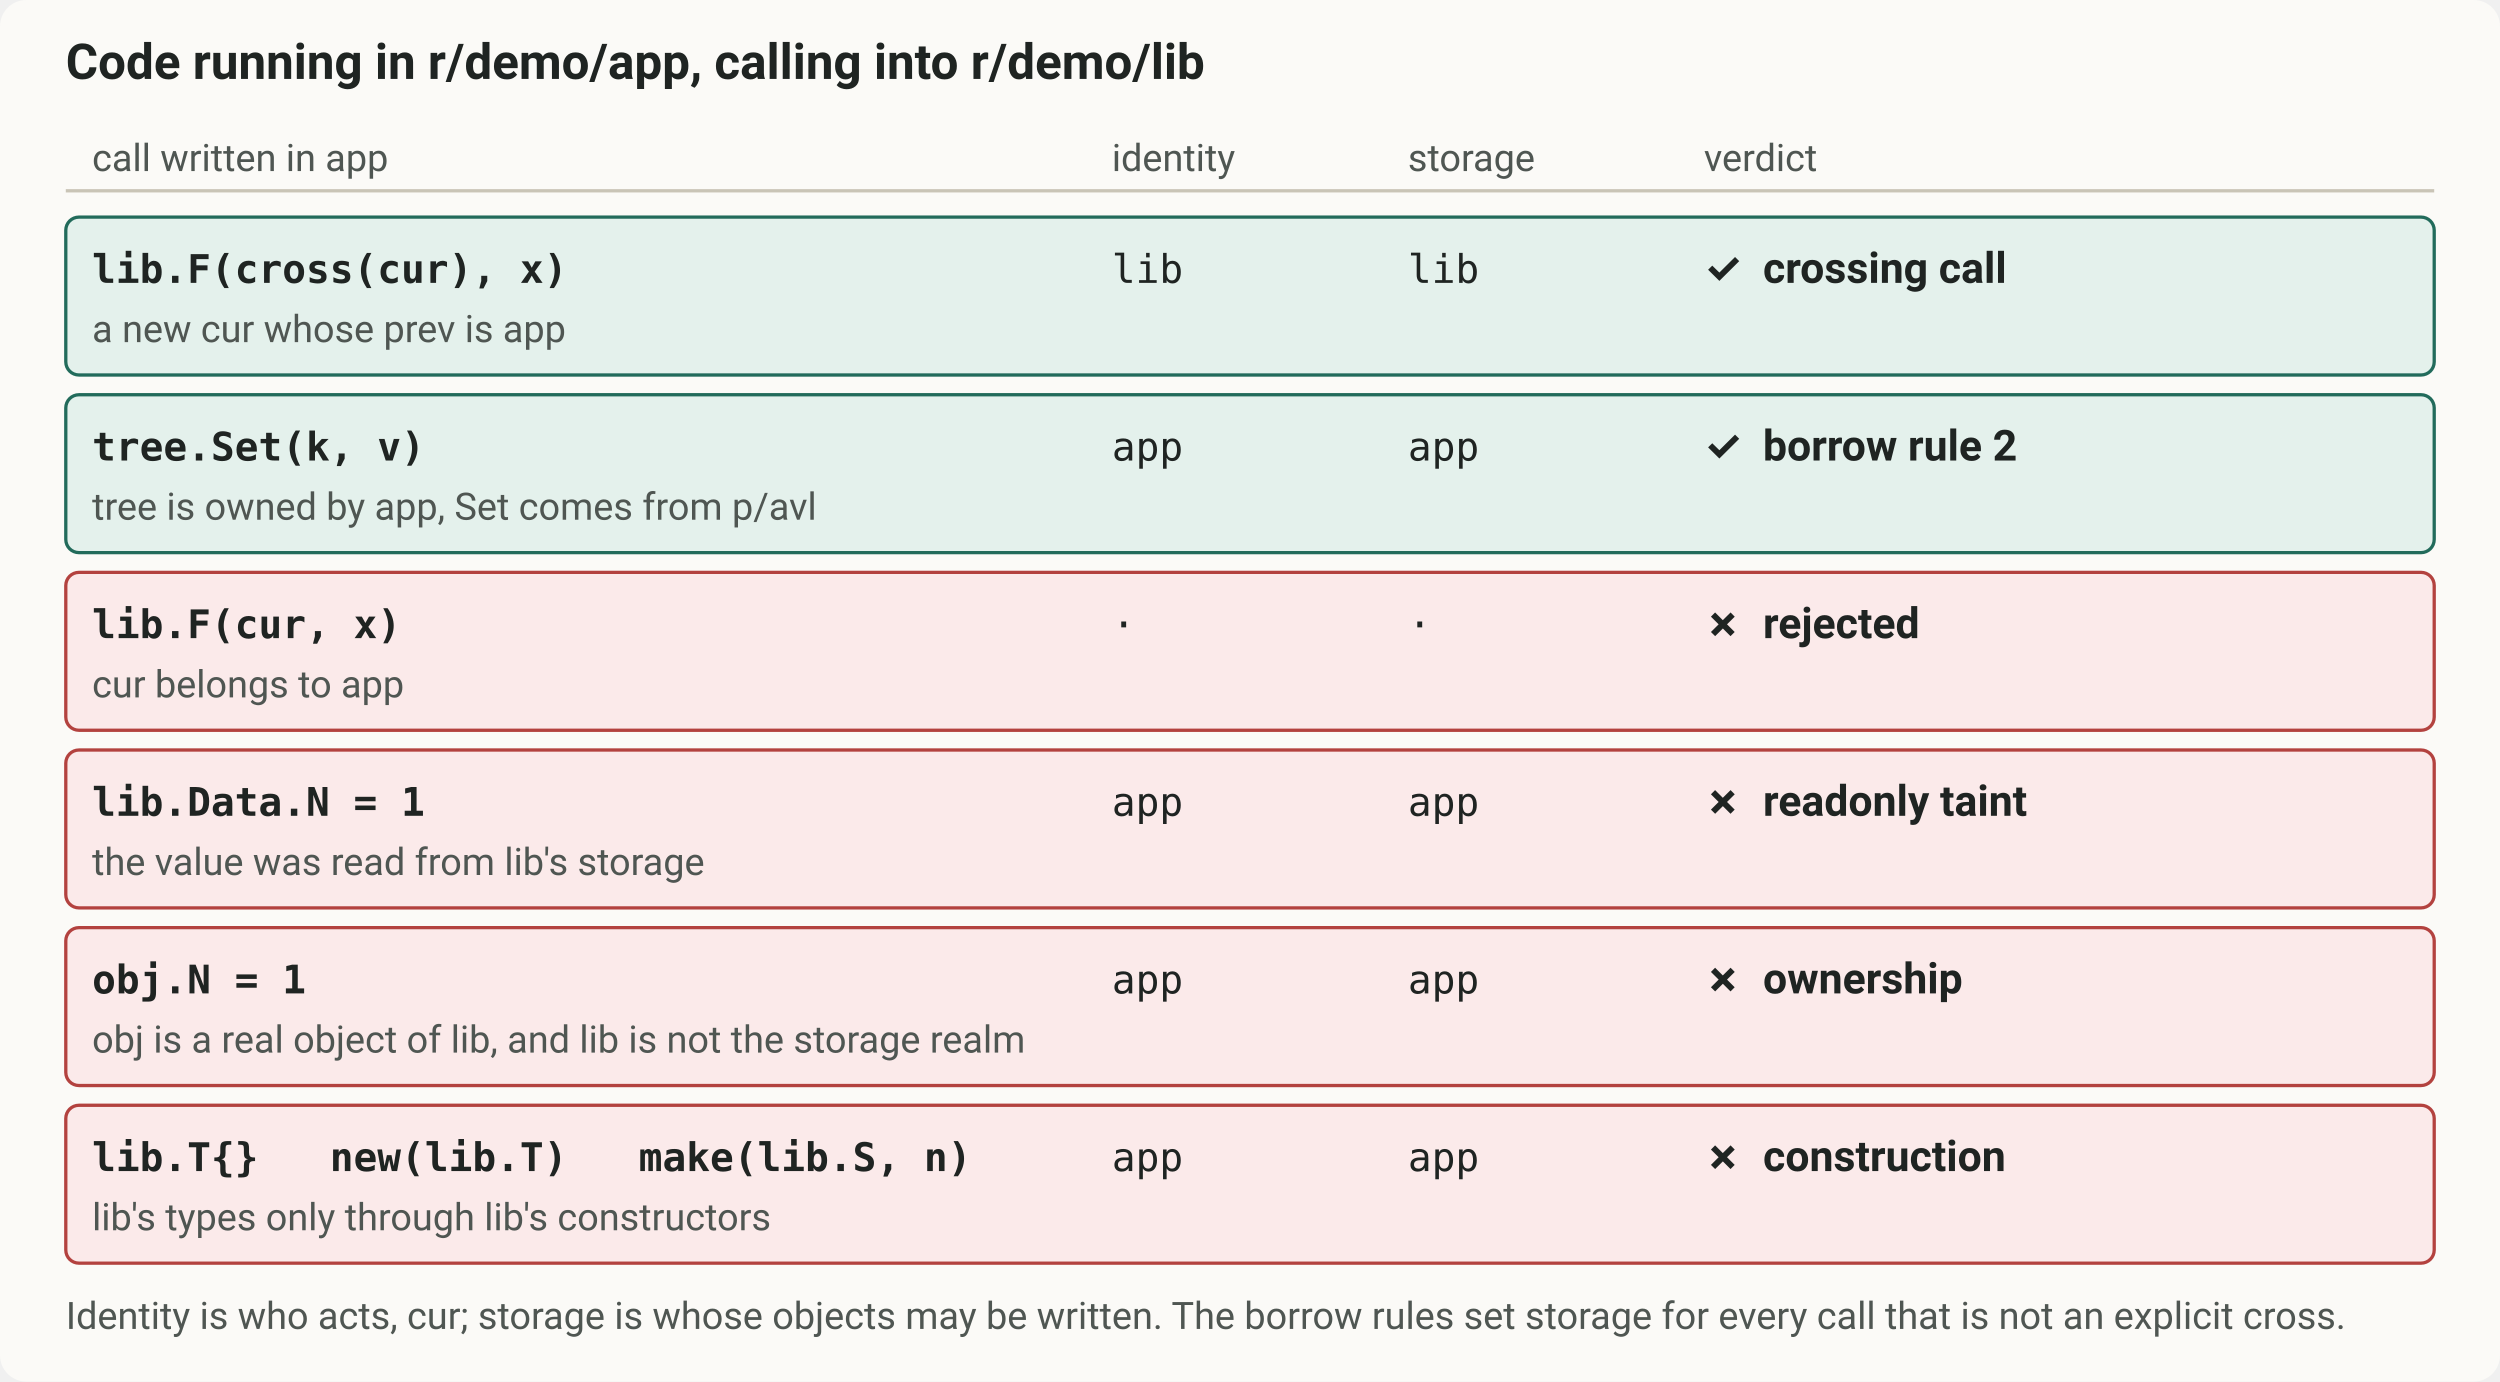
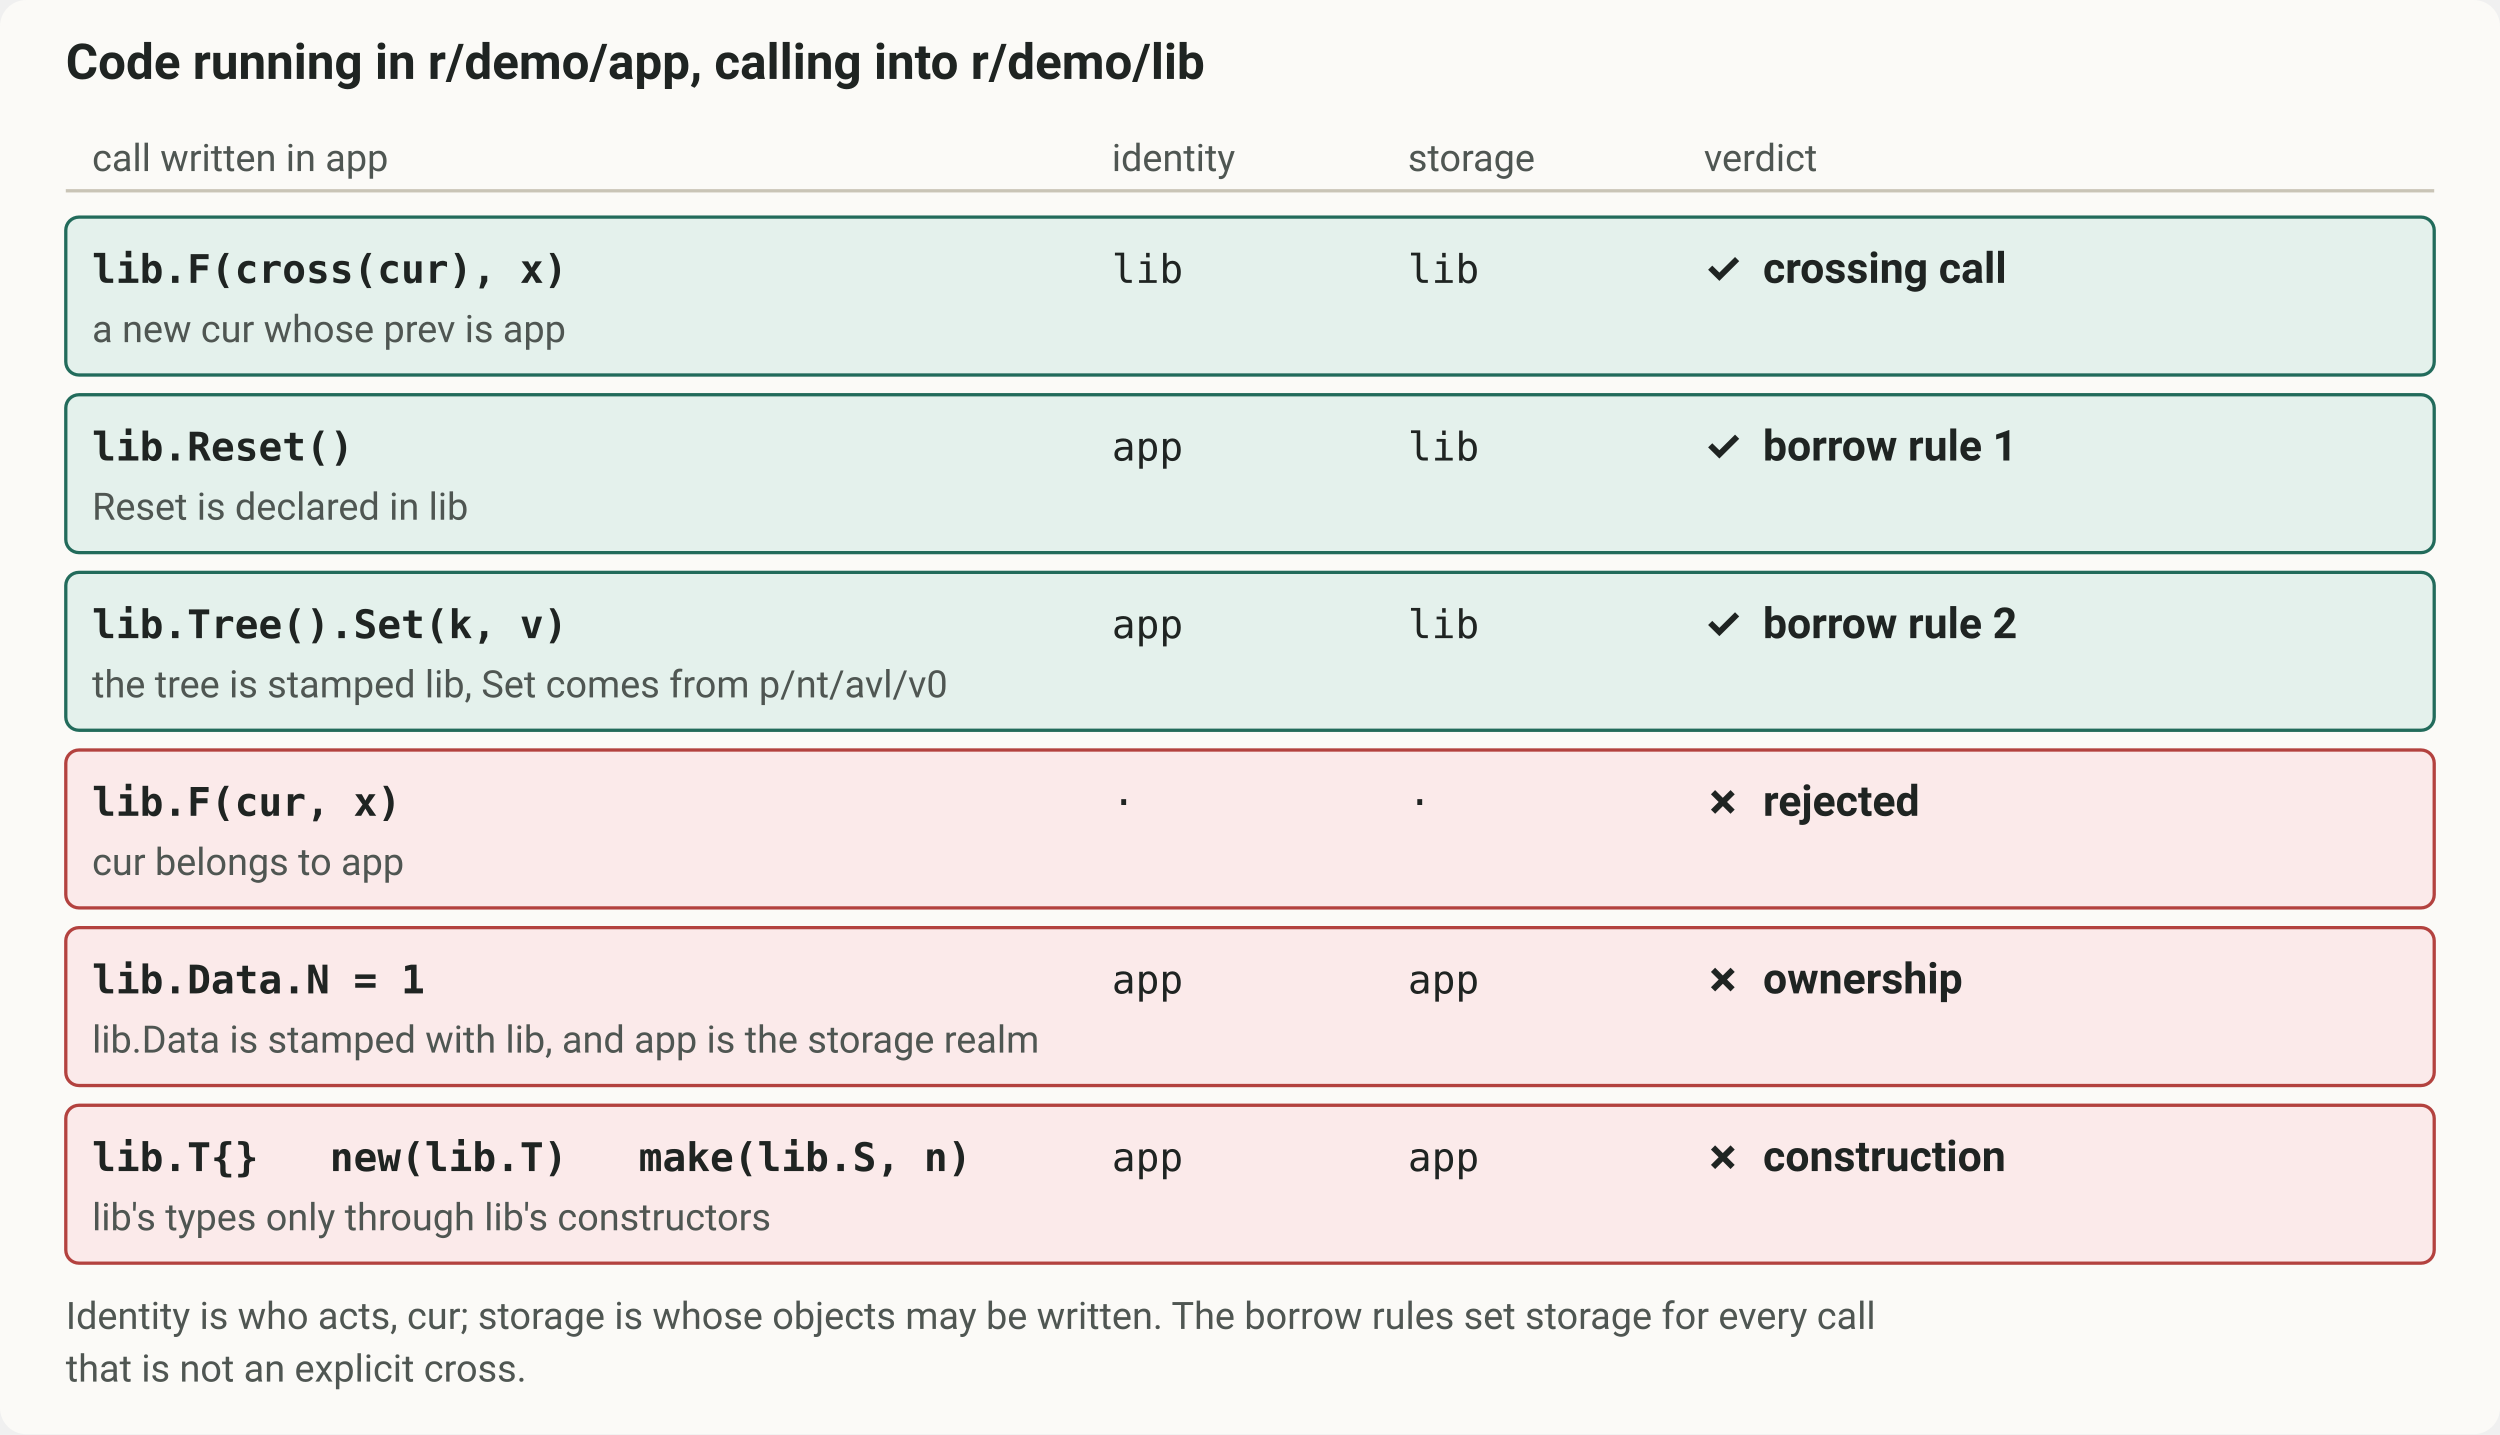
- <svg xmlns="http://www.w3.org/2000/svg" xml:space="preserve" viewBox="0 0 760 420" width="760" height="420" font-family="ui-sans-serif, system-ui, sans-serif">
+ <svg xmlns="http://www.w3.org/2000/svg" xml:space="preserve" viewBox="0 0 760 436" width="760" height="436" font-family="ui-sans-serif, system-ui, sans-serif">
  <style>
.f-bg{fill:#fbfaf7}
.f-box{fill:#fff;stroke:#c9c4b6;stroke-width:1}
.f-box.acc{fill:#e4f1ec;stroke:#226b5b}
.f-box.warn{fill:#fbeaea;stroke:#b3423f}
.f-box.mut{fill:#f1efe9}
.f-box.dash{stroke-dasharray:4 3}
.f-t{font:13px ui-sans-serif,system-ui,-apple-system,"Segoe UI",Roboto,sans-serif;fill:#1f2422;white-space:pre}
.f-t.b{font-weight:700}
.f-t.h{font-size:15px;font-weight:700}
.f-t.s{font-size:11.5px;fill:#4f5652}
.f-t.acc{fill:#226b5b}
.f-t.warn{fill:#b3423f}
.f-m{font:12px ui-monospace,SFMono-Regular,Menlo,Consolas,monospace;fill:#1f2422;white-space:pre}
.f-m.b{font-weight:700}
.f-m.s{font-size:11px;fill:#4f5652}
.f-m.acc{fill:#226b5b}
.f-m.warn{fill:#b3423f}
.f-ar{stroke:#6b726e;stroke-width:1.4;fill:none;marker-end:url(#f-ah)}
.f-ar.acc{stroke:#226b5b;marker-end:url(#f-ah2)}
.f-ar.warn{stroke:#b3423f;marker-end:url(#f-ah3)}
.f-ar.thin{stroke-width:1;stroke:#b9b4a6}
.f-ar.dash{stroke-dasharray:4 3}
.f-ln{stroke:#c9c4b6;stroke-width:1;fill:none}
.f-hot{cursor:pointer}
</style>
  <defs>
    <marker id="f-ah" viewBox="0 0 10 10" refX="9" refY="5" markerWidth="7" markerHeight="7" orient="auto-start-reverse">
      <path d="M0 0L10 5L0 10z" fill="#6b726e" />
    </marker>
    <marker id="f-ah2" viewBox="0 0 10 10" refX="9" refY="5" markerWidth="7" markerHeight="7" orient="auto-start-reverse">
      <path d="M0 0L10 5L0 10z" fill="#226b5b" />
    </marker>
    <marker id="f-ah3" viewBox="0 0 10 10" refX="9" refY="5" markerWidth="7" markerHeight="7" orient="auto-start-reverse">
      <path d="M0 0L10 5L0 10z" fill="#b3423f" />
    </marker>
  </defs>
-   <rect width="760" height="420" class="f-bg" rx="8" />
+   <rect width="760" height="436" class="f-bg" rx="8" />
  <text x="20" y="24" class="f-t h">Code running in r/demo/app, calling into r/demo/lib</text>
  <text x="28" y="52" class="f-t s">call written in app</text>
  <text x="338" y="52" class="f-t s">identity</text>
  <text x="428" y="52" class="f-t s">storage</text>
  <text x="518" y="52" class="f-t s">verdict</text>
  <path d="M20 58 L740 58" class="f-ln " />
  <g class="f-hot " data-note="The explicit switch. Identity and storage both move to lib for the duration of F, and finalization runs when F returns." tabindex="0">
    <rect x="20" y="66" width="720" height="48" rx="4" class="f-box acc" />
    <text x="28" y="86" class="f-m b">lib.F(cross(cur), x)</text>
    <text x="338" y="86" class="f-m">lib</text>
    <text x="428" y="86" class="f-m">lib</text>
    <text x="518" y="86" class="f-t b">✓  crossing call</text>
    <text x="28" y="104" class="f-t s">a new cur whose prev is app</text>
  </g>
-   <g class="f-hot " data-note="A pure package method on a receiver that belongs to app runs with app's storage, so avl.Tree.Set can write the tree app owns. cur.Previous() is unchanged." tabindex="0">
+   <g class="f-hot " data-note="A plain call to a function another realm declared runs with that realm's storage, so Reset can write lib's variables. The identity stays app." tabindex="0">
    <rect x="20" y="120" width="720" height="48" rx="4" class="f-box acc" />
-     <text x="28" y="140" class="f-m b">tree.Set(k, v)</text>
+     <text x="28" y="140" class="f-m b">lib.Reset()</text>
    <text x="338" y="140" class="f-m">app</text>
-     <text x="428" y="140" class="f-m">app</text>
-     <text x="518" y="140" class="f-t b">✓  borrow rule 2</text>
-     <text x="28" y="158" class="f-t s">tree is owned by app, Set comes from p/avl</text>
+     <text x="428" y="140" class="f-m">lib</text>
+     <text x="518" y="140" class="f-t b">✓  borrow rule 1</text>
+     <text x="28" y="158" class="f-t s">Reset is declared in lib</text>
+   </g>
+   <g class="f-hot " data-note="A pure package method on a receiver another realm owns runs with that realm's storage. Any realm holding the pointer can write lib's tree this way." tabindex="0">
+     <rect x="20" y="174" width="720" height="48" rx="4" class="f-box acc" />
+     <text x="28" y="194" class="f-m b">lib.Tree().Set(k, v)</text>
+     <text x="338" y="194" class="f-m">app</text>
+     <text x="428" y="194" class="f-m">lib</text>
+     <text x="518" y="194" class="f-t b">✓  borrow rule 2</text>
+     <text x="28" y="212" class="f-t s">the tree is stamped lib, Set comes from p/nt/avl/v0</text>
  </g>
  <g class="f-hot " data-note="A crossing function of another realm called with a bare cur. The preprocessor refuses it; only cross(cur) may switch identity." tabindex="0">
-     <rect x="20" y="174" width="720" height="48" rx="4" class="f-box warn" />
-     <text x="28" y="194" class="f-m b">lib.F(cur, x)</text>
-     <text x="338" y="194" class="f-m">·</text>
-     <text x="428" y="194" class="f-m">·</text>
-     <text x="518" y="194" class="f-t b">✗  rejected</text>
-     <text x="28" y="212" class="f-t s">cur belongs to app</text>
+     <rect x="20" y="228" width="720" height="48" rx="4" class="f-box warn" />
+     <text x="28" y="248" class="f-m b">lib.F(cur, x)</text>
+     <text x="338" y="248" class="f-m">·</text>
+     <text x="428" y="248" class="f-m">·</text>
+     <text x="518" y="248" class="f-t b">✗  rejected</text>
+     <text x="28" y="266" class="f-t s">cur belongs to app</text>
  </g>
-   <g class="f-hot " data-note="Reading a field, element or package variable of another realm marks the result readonly. The mark survives copies and arguments, and any write through it panics." tabindex="0">
-     <rect x="20" y="228" width="720" height="48" rx="4" class="f-box warn" />
-     <text x="28" y="248" class="f-m b">lib.Data.N = 1</text>
-     <text x="338" y="248" class="f-m">app</text>
-     <text x="428" y="248" class="f-m">app</text>
-     <text x="518" y="248" class="f-t b">✗  readonly taint</text>
-     <text x="28" y="266" class="f-t s">the value was read from lib's storage</text>
-   </g>
-   <g class="f-hot " data-note="A write to a real object is refused unless the object's realm is the active storage realm." tabindex="0">
+   <g class="f-hot " data-note="Before every write the VM compares the stamp of the object being written with the storage realm, and panics when they differ." tabindex="0">
    <rect x="20" y="282" width="720" height="48" rx="4" class="f-box warn" />
-     <text x="28" y="302" class="f-m b">obj.N = 1</text>
+     <text x="28" y="302" class="f-m b">lib.Data.N = 1</text>
    <text x="338" y="302" class="f-m">app</text>
    <text x="428" y="302" class="f-m">app</text>
    <text x="518" y="302" class="f-t b">✗  ownership</text>
-     <text x="28" y="320" class="f-t s">obj is a real object of lib, and lib is not the storage realm</text>
+     <text x="28" y="320" class="f-t s">lib.Data is stamped with lib, and app is the storage realm</text>
  </g>
  <g class="f-hot " data-note="A composite literal, new or make of a type declared in another realm panics at the allocation site." tabindex="0">
    <rect x="20" y="336" width="720" height="48" rx="4" class="f-box warn" />
    <text x="28" y="356" class="f-m b">lib.T{}   new(lib.T)   make(lib.S, n)</text>
    <text x="338" y="356" class="f-m">app</text>
    <text x="428" y="356" class="f-m">app</text>
    <text x="518" y="356" class="f-t b">✗  construction</text>
    <text x="28" y="374" class="f-t s">lib's types only through lib's constructors</text>
  </g>
-   <text x="20" y="404" class="f-t s">Identity is who acts, cur; storage is whose objects may be written. The borrow rules set storage for every call that is not an explicit cross.</text>
+   <text x="20" y="404" class="f-t s">Identity is who acts, cur; storage is whose objects may be written. The borrow rules set storage for every call</text>
+   <text x="20" y="420" class="f-t s">that is not an explicit cross.</text>
</svg>
